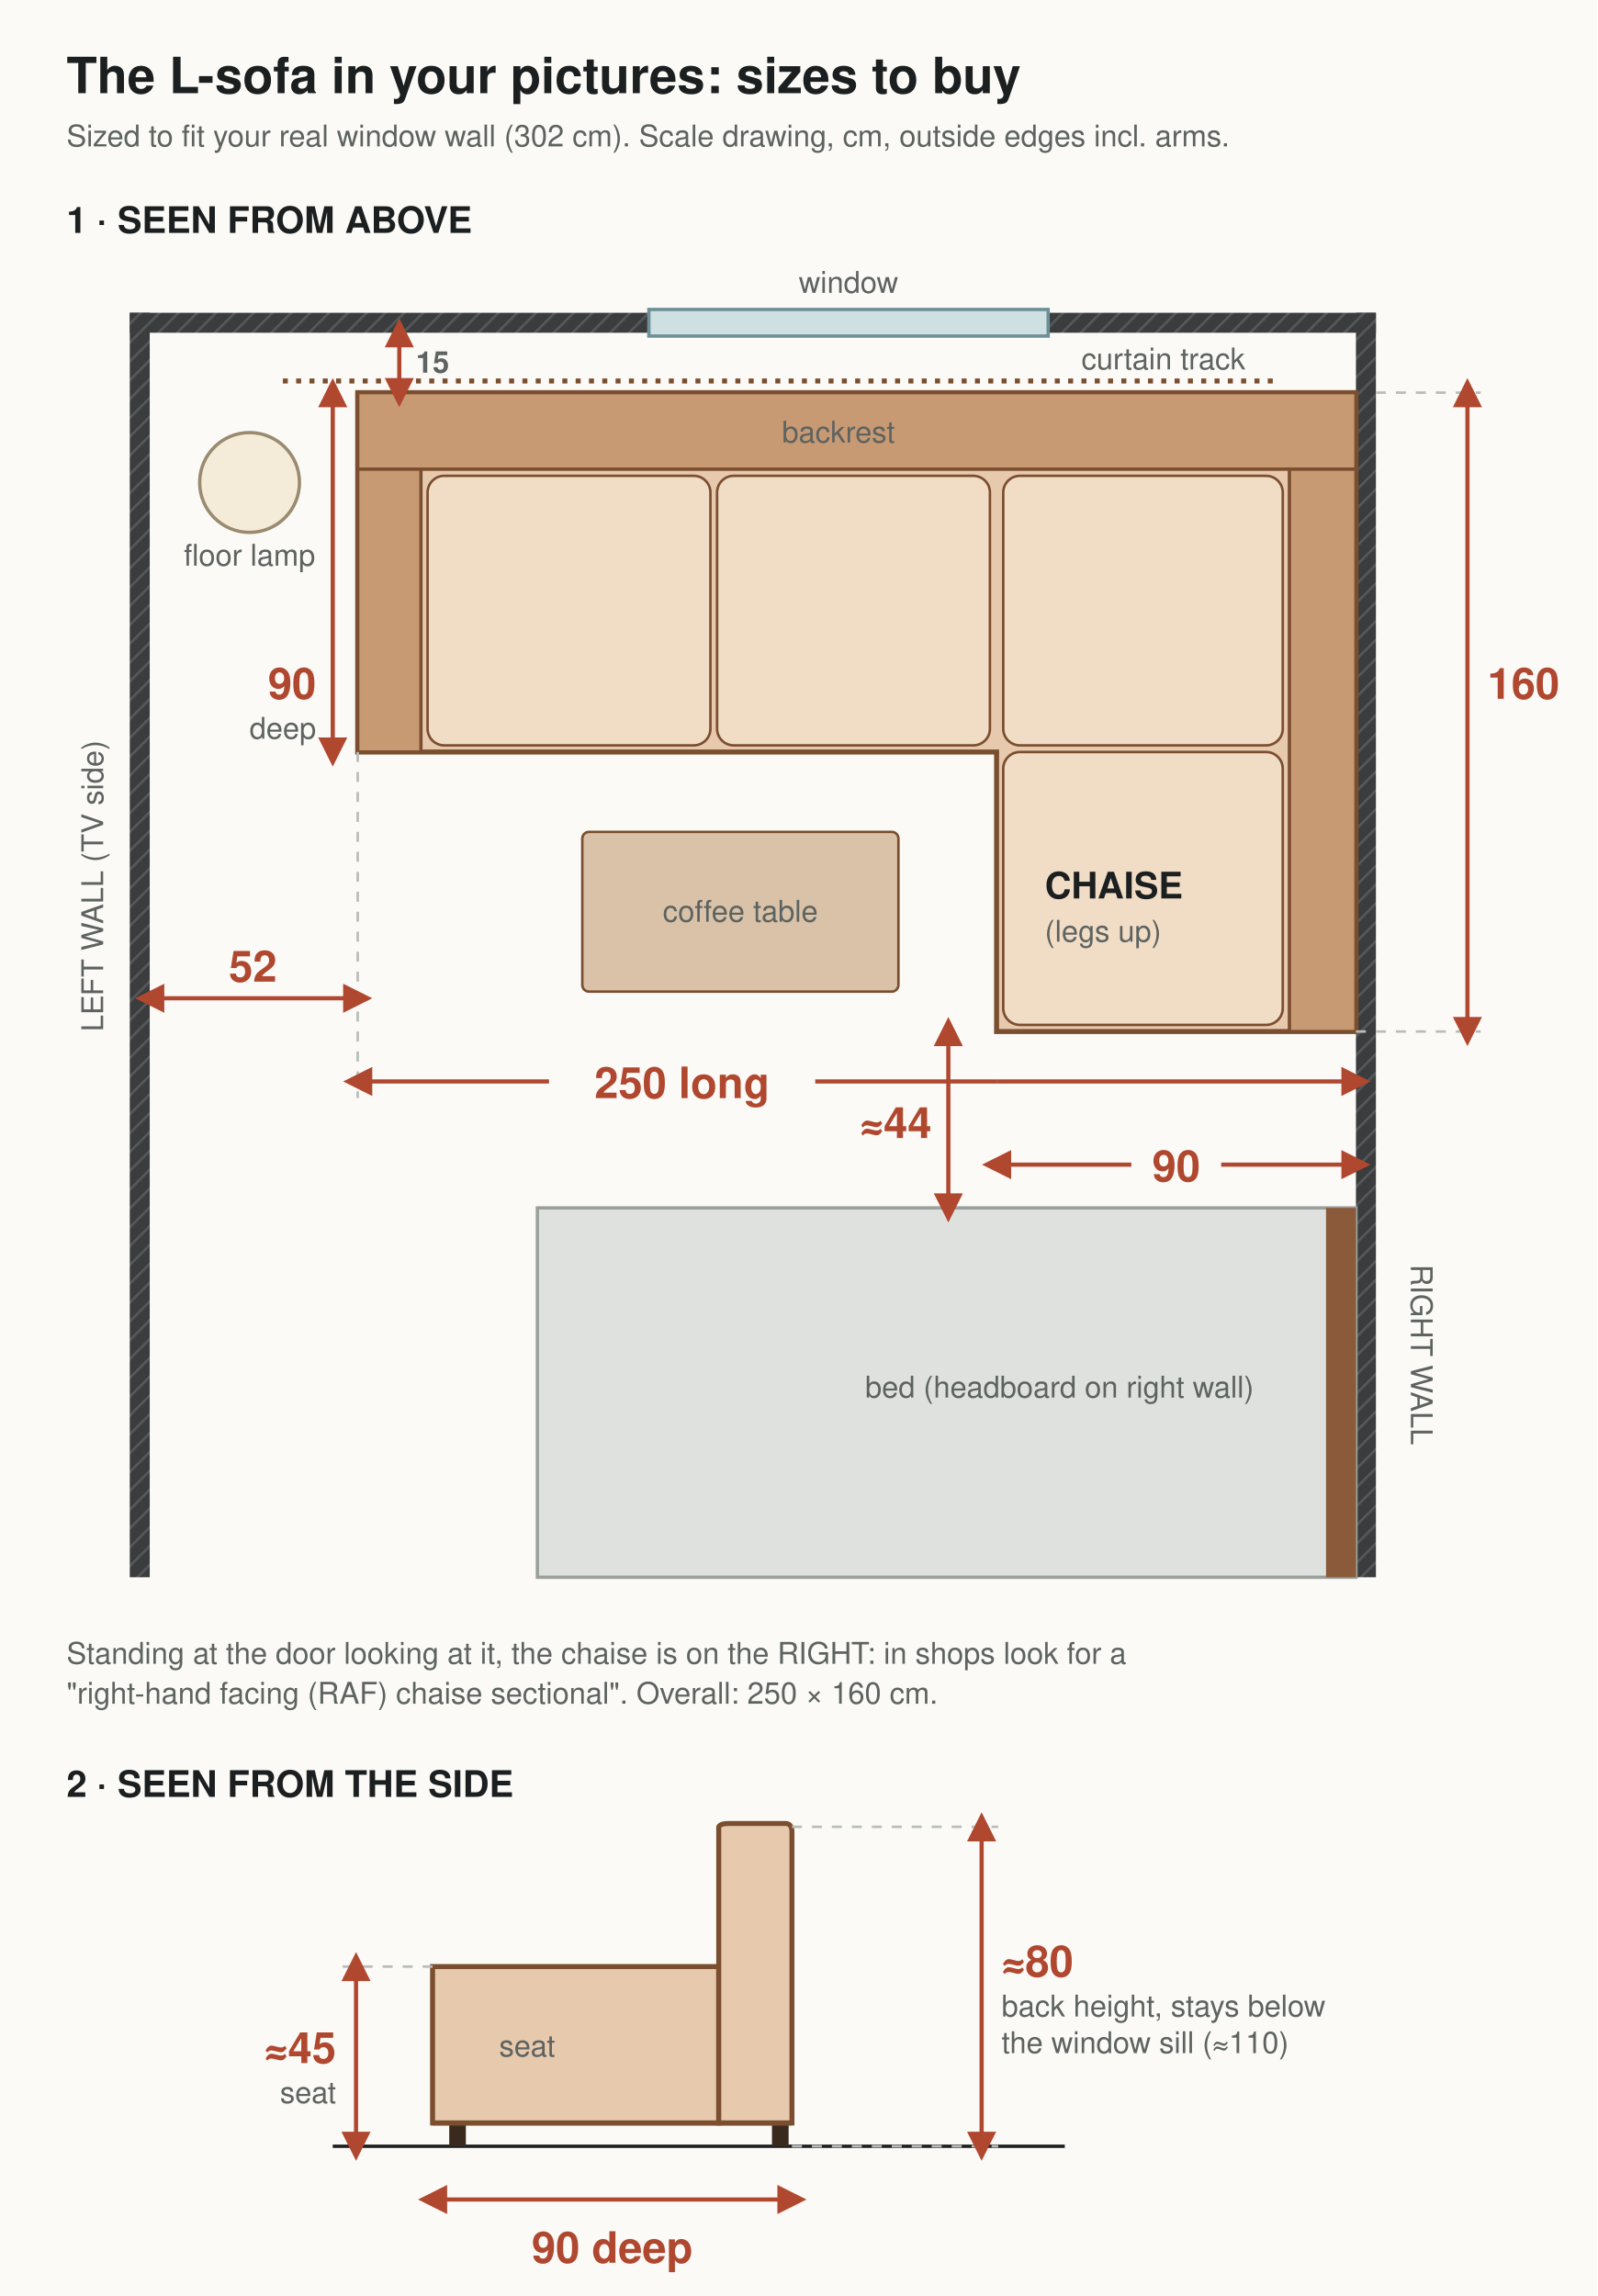
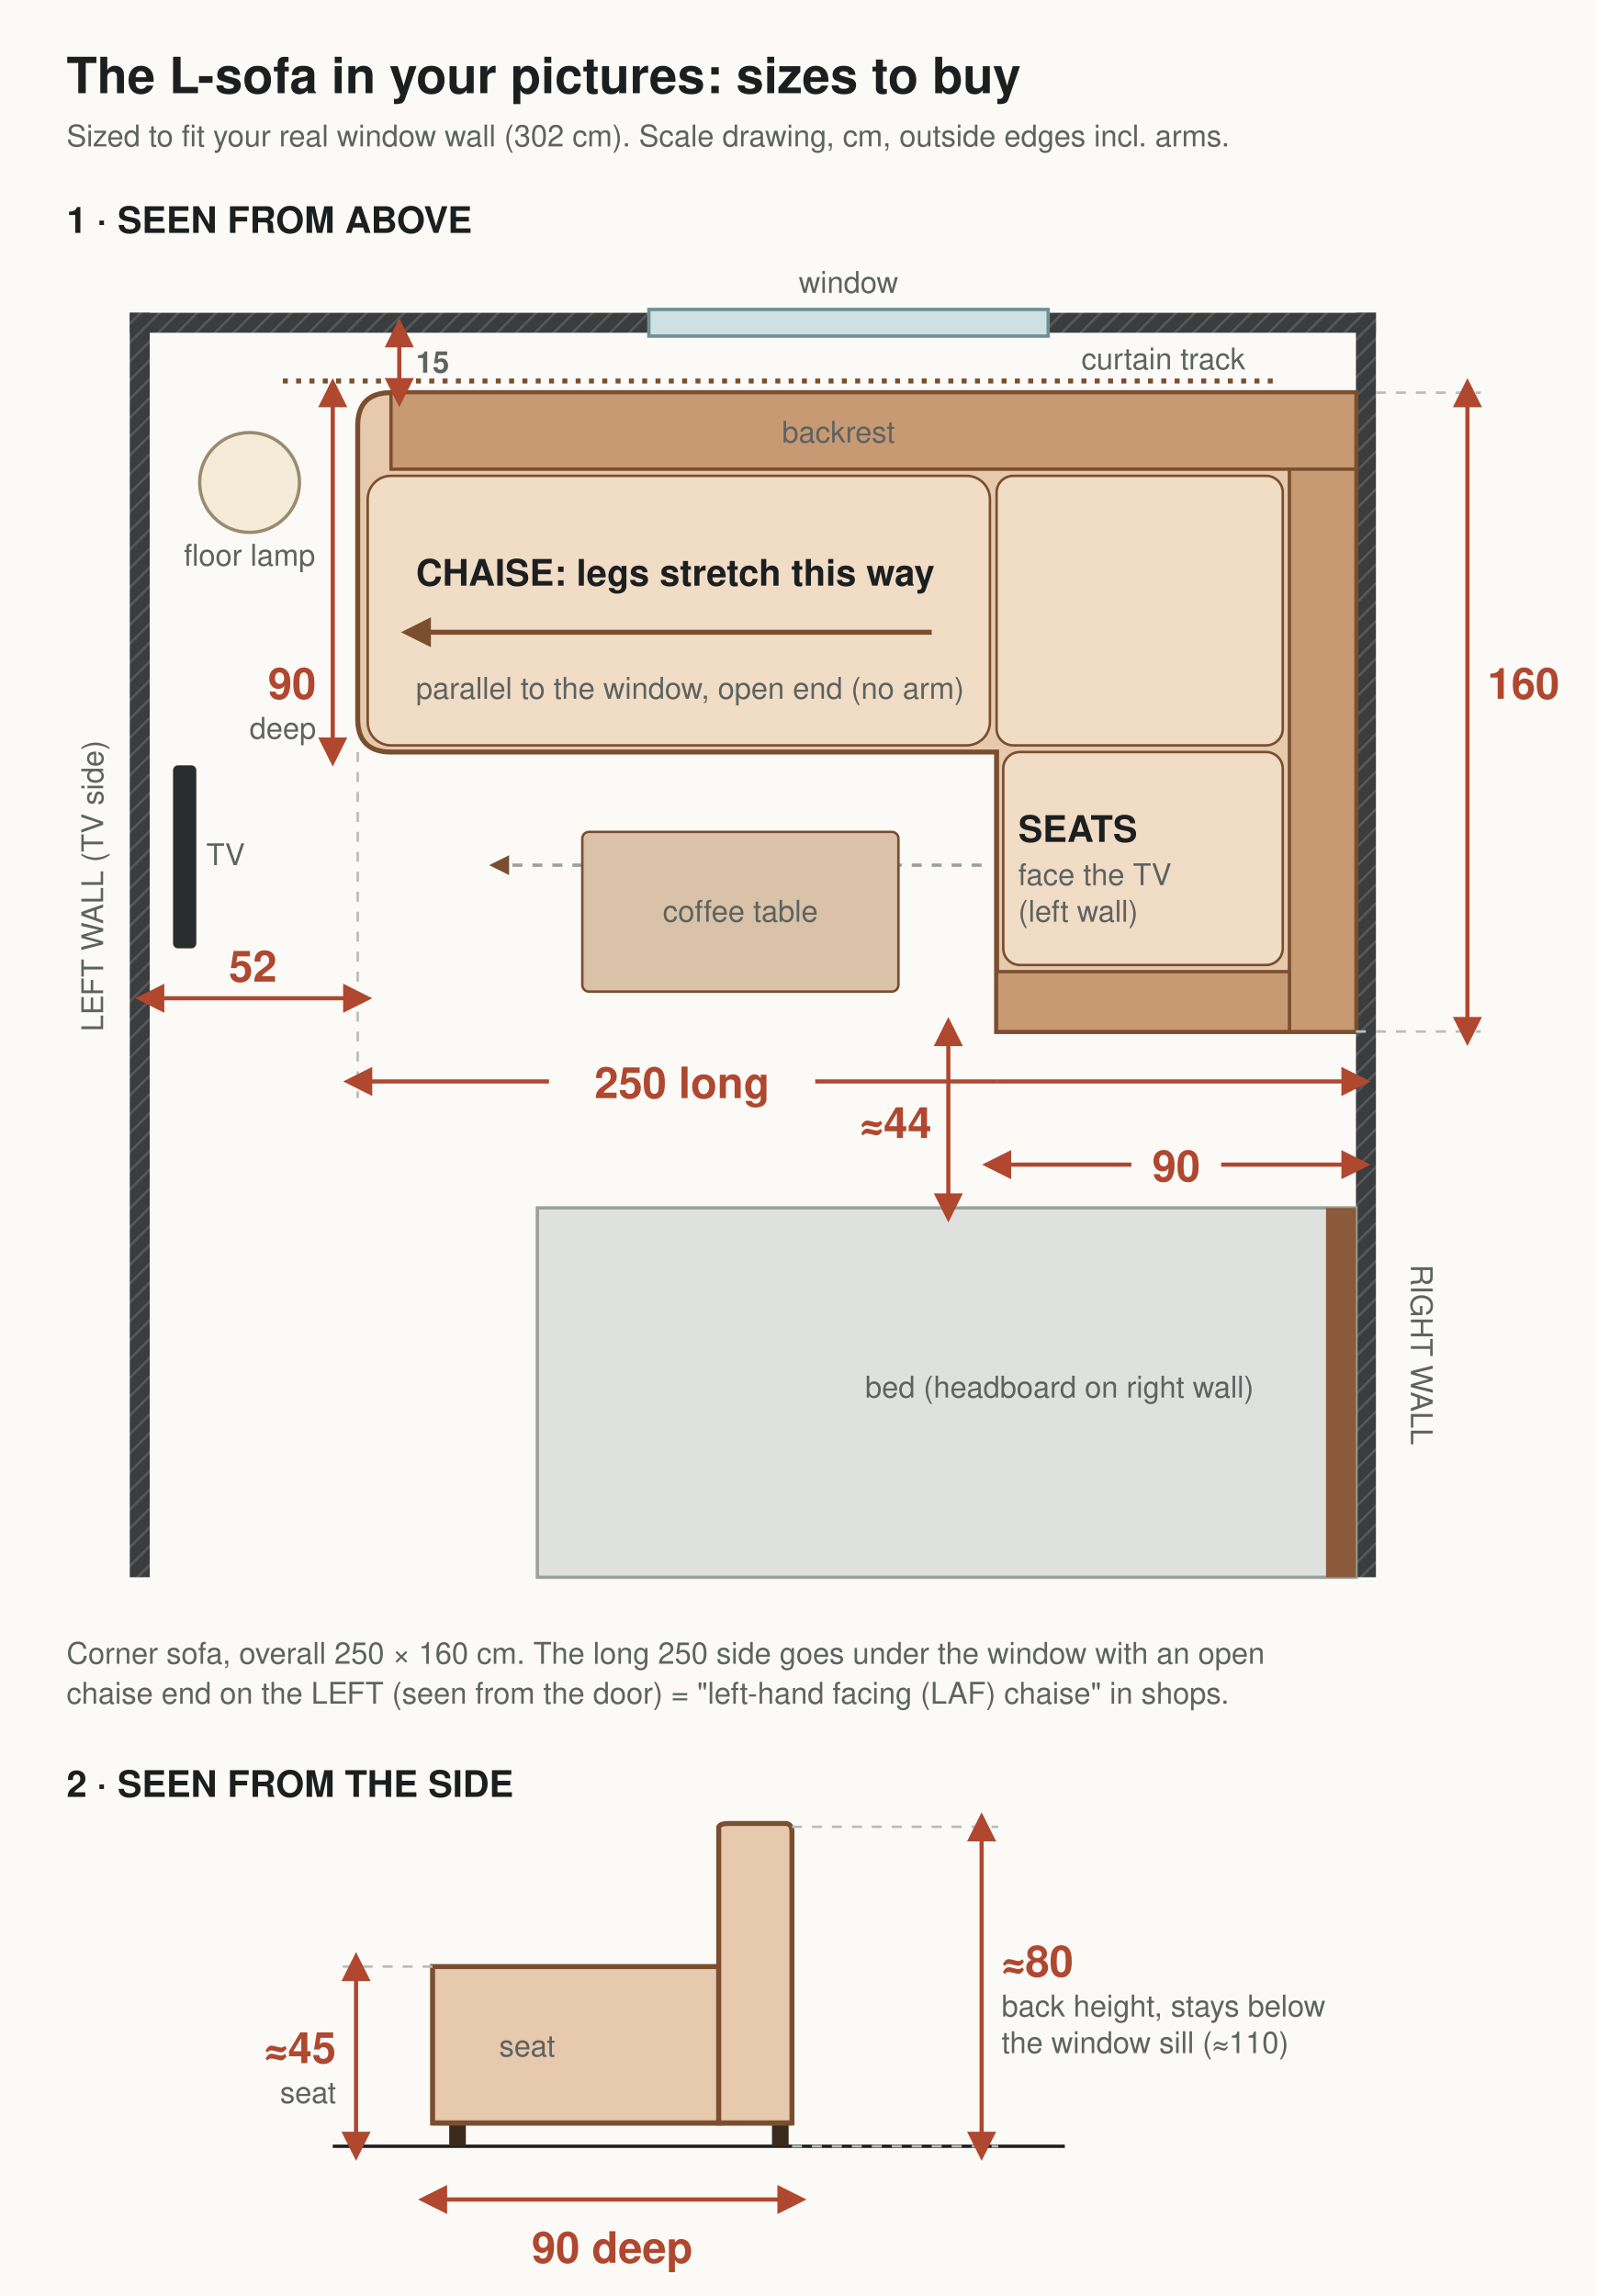
<svg xmlns="http://www.w3.org/2000/svg" viewBox="0 0 960 1380" width="960" height="1380" font-family="Helvetica, Arial, sans-serif">
  <rect width="960" height="1380" fill="#fbfaf7" />
  <defs>
    <marker id="a" viewBox="0 0 10 10" refX="5" refY="5" markerWidth="7" markerHeight="7" orient="auto-start-reverse">
      <path d="M0,0 L10,5 L0,10 z" fill="#b0472f" />
+     </marker>
+     <marker id="b" viewBox="0 0 10 10" refX="5" refY="5" markerWidth="6" markerHeight="6" orient="auto">
+       <path d="M0,0 L10,5 L0,10 z" fill="#7a4e2e" />
    </marker>
    <pattern id="wall" width="8" height="8" patternUnits="userSpaceOnUse" patternTransform="rotate(45)">
      <rect width="8" height="8" fill="#3a3c3d" />
      <line x1="0" y1="0" x2="0" y2="8" stroke="#55585a" stroke-width="3" />
    </pattern>
  </defs>
  <style>
    .t{font-size:30px;font-weight:700;fill:#1c1f20}
    .h{font-size:22px;font-weight:700;fill:#1c1f20}
    .l{font-size:18px;fill:#5d6360}
    .d{stroke:#b0472f;stroke-width:2.5;fill:none}
    .dt{font-size:26px;font-weight:700;fill:#b0472f}
    .s{fill:#e7c9ad;stroke:#7a4e2e;stroke-width:3}
    .arm{fill:#c89a73;stroke:#7a4e2e;stroke-width:2}
    .c{fill:#f1dcc6;stroke:#7a4e2e;stroke-width:1.5}
    .g{stroke:#b9bdb9;stroke-width:1.5;stroke-dasharray:6 6;fill:none}
  </style>
  <text x="40" y="56" class="t">The L-sofa in your pictures: sizes to buy</text>
  <text x="40" y="88" class="l">Sized to fit your real window wall (302 cm). Scale drawing, cm, outside edges incl. arms.</text>
  <text x="40" y="140" class="h">1 · SEEN FROM ABOVE</text>
  <rect x="78" y="188" width="749" height="12" fill="url(#wall)" />
  <rect x="78" y="188" width="12" height="760" fill="url(#wall)" />
  <rect x="815" y="188" width="12" height="760" fill="url(#wall)" />
  <rect x="390" y="186" width="240" height="16" fill="#cfe0e3" stroke="#6d8f96" stroke-width="2" />
  <text x="510" y="176" class="l" text-anchor="middle">window</text>
  <line x1="170" y1="229" x2="770" y2="229" stroke="#7a4e2e" stroke-width="3" stroke-dasharray="3 5" />
  <text x="650" y="222" class="l" font-size="15">curtain track</text>
  <text x="848" y="760" class="l" transform="rotate(90 848 760)">RIGHT WALL</text>
  <text x="62" y="620" class="l" transform="rotate(-90 62 620)">LEFT WALL (TV side)</text>
-   <path class="s" d="M215 236 H815 V620 H599 V452 H215 Z" />
-   <rect x="215" y="236" width="600" height="46" class="arm" />
-   <rect x="215" y="282" width="38" height="170" class="arm" />
+   <path class="s" d="M235 236 H815 V620 H599 V452 H235 Q215 452 215 432 V256 Q215 236 235 236 Z" />
+   <rect x="235" y="236" width="580" height="46" class="arm" />
  <rect x="775" y="282" width="40" height="338" class="arm" />
-   <rect x="257" y="286" width="170" height="162" rx="10" class="c" />
-   <rect x="431" y="286" width="164" height="162" rx="10" class="c" />
-   <rect x="603" y="286" width="168" height="162" rx="10" class="c" />
-   <rect x="603" y="452" width="168" height="164" rx="10" class="c" />
-   <text x="628" y="540" class="h" fill="#7a4e2e">CHAISE</text>
-   <text x="628" y="566" class="l">(legs up)</text>
+   <rect x="599" y="584" width="176" height="36" class="arm" />
+   <rect x="221" y="286" width="374" height="162" rx="14" class="c" />
+   <rect x="599" y="286" width="172" height="162" rx="10" class="c" />
+   <rect x="603" y="452" width="168" height="128" rx="10" class="c" />
+   <text x="250" y="352" class="h" fill="#7a4e2e">CHAISE: legs stretch this way</text>
+   <path d="M560 380 H250" stroke="#7a4e2e" stroke-width="3" marker-end="url(#b)" />
+   <text x="250" y="420" class="l">parallel to the window, open end (no arm)</text>
+   <text x="612" y="506" class="h" fill="#7a4e2e">SEATS</text>
+   <text x="612" y="532" class="l">face the TV</text>
+   <text x="612" y="554" class="l">(left wall)</text>
  <text x="470" y="266" class="l" fill="#3a2a1d">backrest</text>
  <circle cx="150" cy="290" r="30" fill="#f4ecd9" stroke="#9a8a70" stroke-width="2" />
  <text x="150" y="340" class="l" text-anchor="middle" font-size="15">floor lamp</text>
+   <rect x="104" y="460" width="14" height="110" rx="3" fill="#2a2d2e" />
+   <text x="124" y="520" class="l" font-size="16">TV</text>
+   <path d="M590 520 H300" stroke="#9aa09b" stroke-width="2" stroke-dasharray="6 6" marker-end="url(#b)" />
  <rect x="350" y="500" width="190" height="96" rx="4" fill="#d9c2a8" stroke="#7a4e2e" stroke-width="1.5" />
  <text x="445" y="554" class="l" text-anchor="middle" font-size="15">coffee table</text>
  <rect x="323" y="726" width="492" height="222" fill="#dfe1df" stroke="#9aa09b" stroke-width="2" />
  <rect x="797" y="726" width="18" height="222" fill="#8a5a3b" />
  <text x="520" y="840" class="l">bed (headboard on right wall)</text>
  <path class="g" d="M215 452 V660" />
  <path class="d" d="M215 650 H599" marker-start="url(#a)" />
  <path class="d" d="M599 650 H815" marker-end="url(#a)" />
  <rect x="330" y="636" width="160" height="30" fill="#fbfaf7" />
  <text x="410" y="660" class="dt" text-anchor="middle">250 long</text>
  <path class="d" d="M200 236 V452" marker-start="url(#a)" marker-end="url(#a)" />
  <text x="190" y="420" class="dt" text-anchor="end">90</text>
  <text x="190" y="444" class="l" text-anchor="end">deep</text>
  <path class="g" d="M815 620 H890 M827 236 H890" />
  <path class="d" d="M882 236 V620" marker-start="url(#a)" marker-end="url(#a)" />
  <text x="894" y="420" class="dt">160</text>
  <path class="d" d="M599 700 H815" marker-start="url(#a)" marker-end="url(#a)" />
  <rect x="680" y="686" width="54" height="28" fill="#fbfaf7" />
  <text x="707" y="710" class="dt" text-anchor="middle">90</text>
  <path class="d" d="M570 620 V726" marker-start="url(#a)" marker-end="url(#a)" />
  <text x="560" y="684" class="dt" text-anchor="end">≈44</text>
  <path class="d" d="M240 200 V236" marker-start="url(#a)" marker-end="url(#a)" />
  <text x="250" y="224" class="l" font-size="16" font-weight="700" fill="#b0472f">15</text>
  <path class="d" d="M90 600 H215" marker-start="url(#a)" marker-end="url(#a)" />
  <text x="152" y="590" class="dt" text-anchor="middle" font-size="22">52</text>
-   <text x="40" y="1000" class="l">Standing at the door looking at it, the chaise is on the RIGHT: in shops look for a</text>
-   <text x="40" y="1024" class="l">"right-hand facing (RAF) chaise sectional". Overall: 250 × 160 cm.</text>
+   <text x="40" y="1000" class="l">Corner sofa, overall 250 × 160 cm. The long 250 side goes under the window with an open</text>
+   <text x="40" y="1024" class="l">chaise end on the LEFT (seen from the door) = "left-hand facing (LAF) chaise" in shops.</text>
  <text x="40" y="1080" class="h">2 · SEEN FROM THE SIDE</text>
  <line x1="200" y1="1290" x2="640" y2="1290" stroke="#1c1f20" stroke-width="2" />
  <rect x="270" y="1276" width="10" height="14" fill="#3a2a1d" />
  <rect x="464" y="1276" width="10" height="14" fill="#3a2a1d" />
  <path class="s" d="M260 1276 V1182 H432 V1276 Z" />
  <path class="s" d="M432 1276 V1098 Q433 1096 438 1096 H472 Q476 1096 476 1101 V1276 Z" />
  <path d="M260 1276 H476" stroke="#7a4e2e" stroke-width="3" />
  <text x="300" y="1236" class="l">seat</text>
  <path class="g" d="M476 1098 H600 M476 1290 H600" />
  <path class="d" d="M590 1098 V1290" marker-start="url(#a)" marker-end="url(#a)" />
  <text x="602" y="1188" class="dt">≈80</text>
  <text x="602" y="1212" class="l">back height, stays below</text>
  <text x="602" y="1234" class="l">the window sill (≈110)</text>
  <path class="g" d="M260 1182 H200" />
  <path class="d" d="M214 1182 V1290" marker-start="url(#a)" marker-end="url(#a)" />
  <text x="202" y="1240" class="dt" text-anchor="end">≈45</text>
  <text x="202" y="1264" class="l" text-anchor="end">seat</text>
  <path class="d" d="M260 1322 H476" marker-start="url(#a)" marker-end="url(#a)" />
  <text x="368" y="1360" class="dt" text-anchor="middle" font-size="22">90 deep</text>
</svg>
